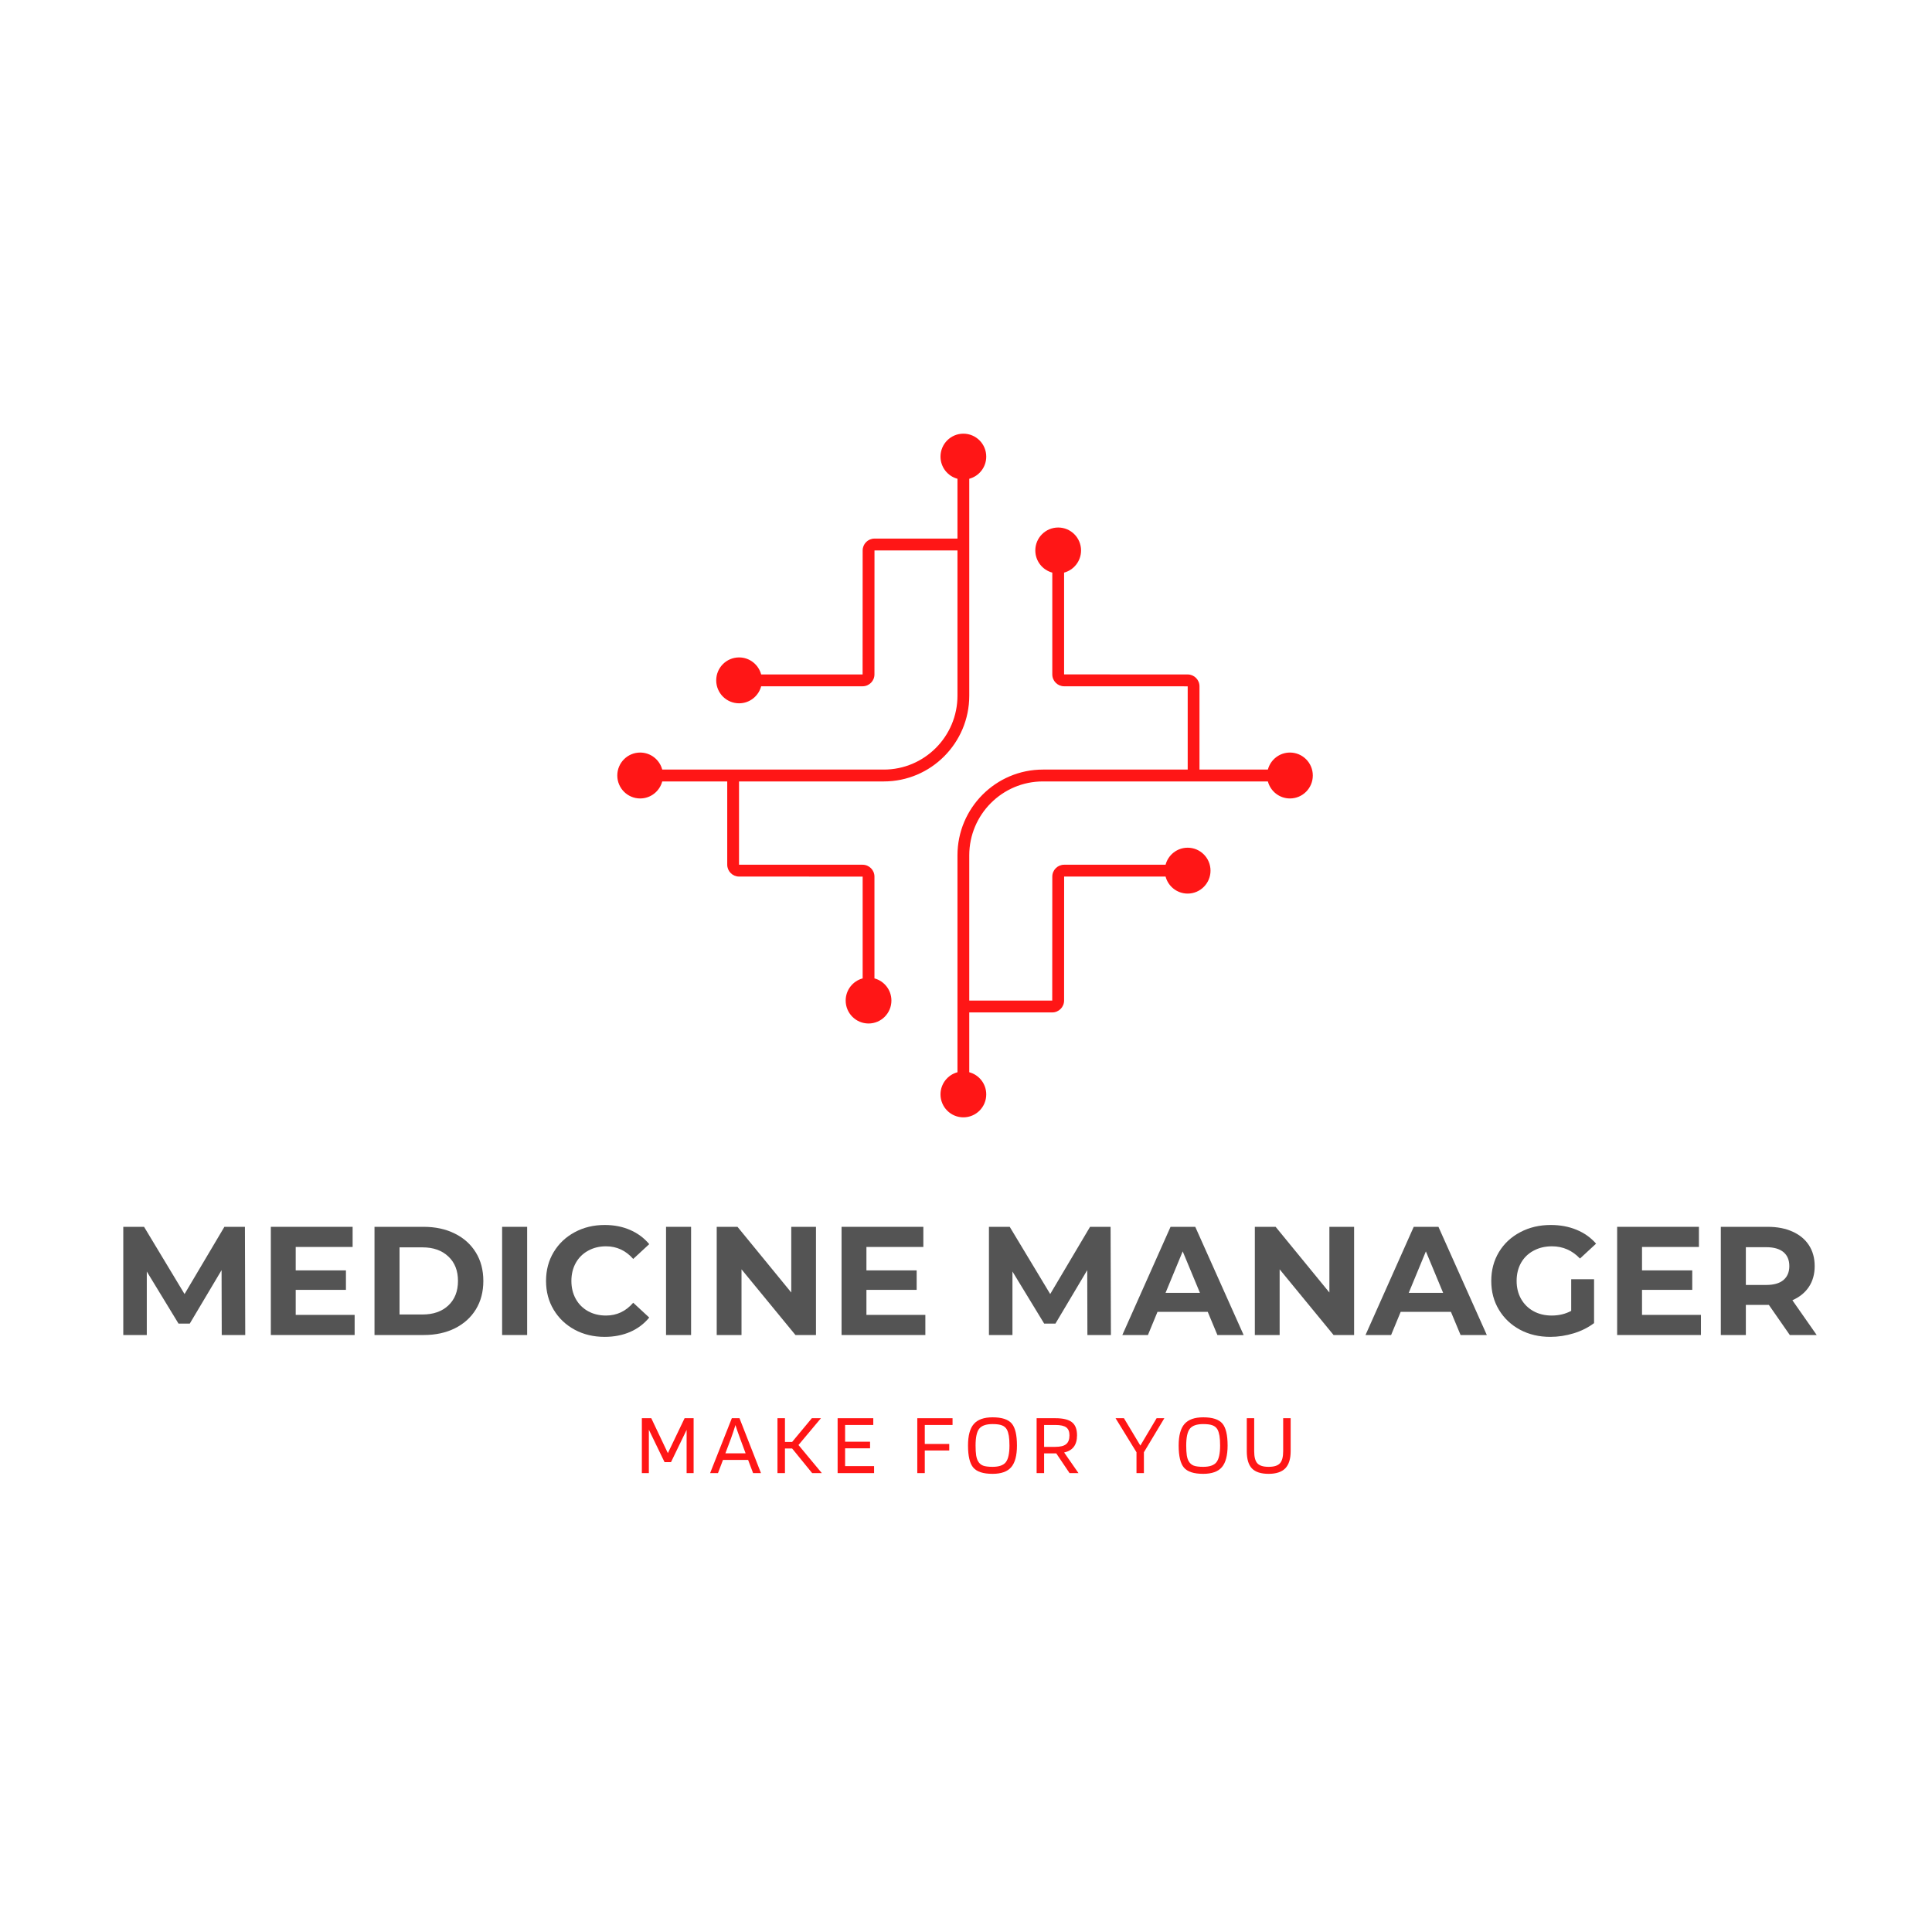
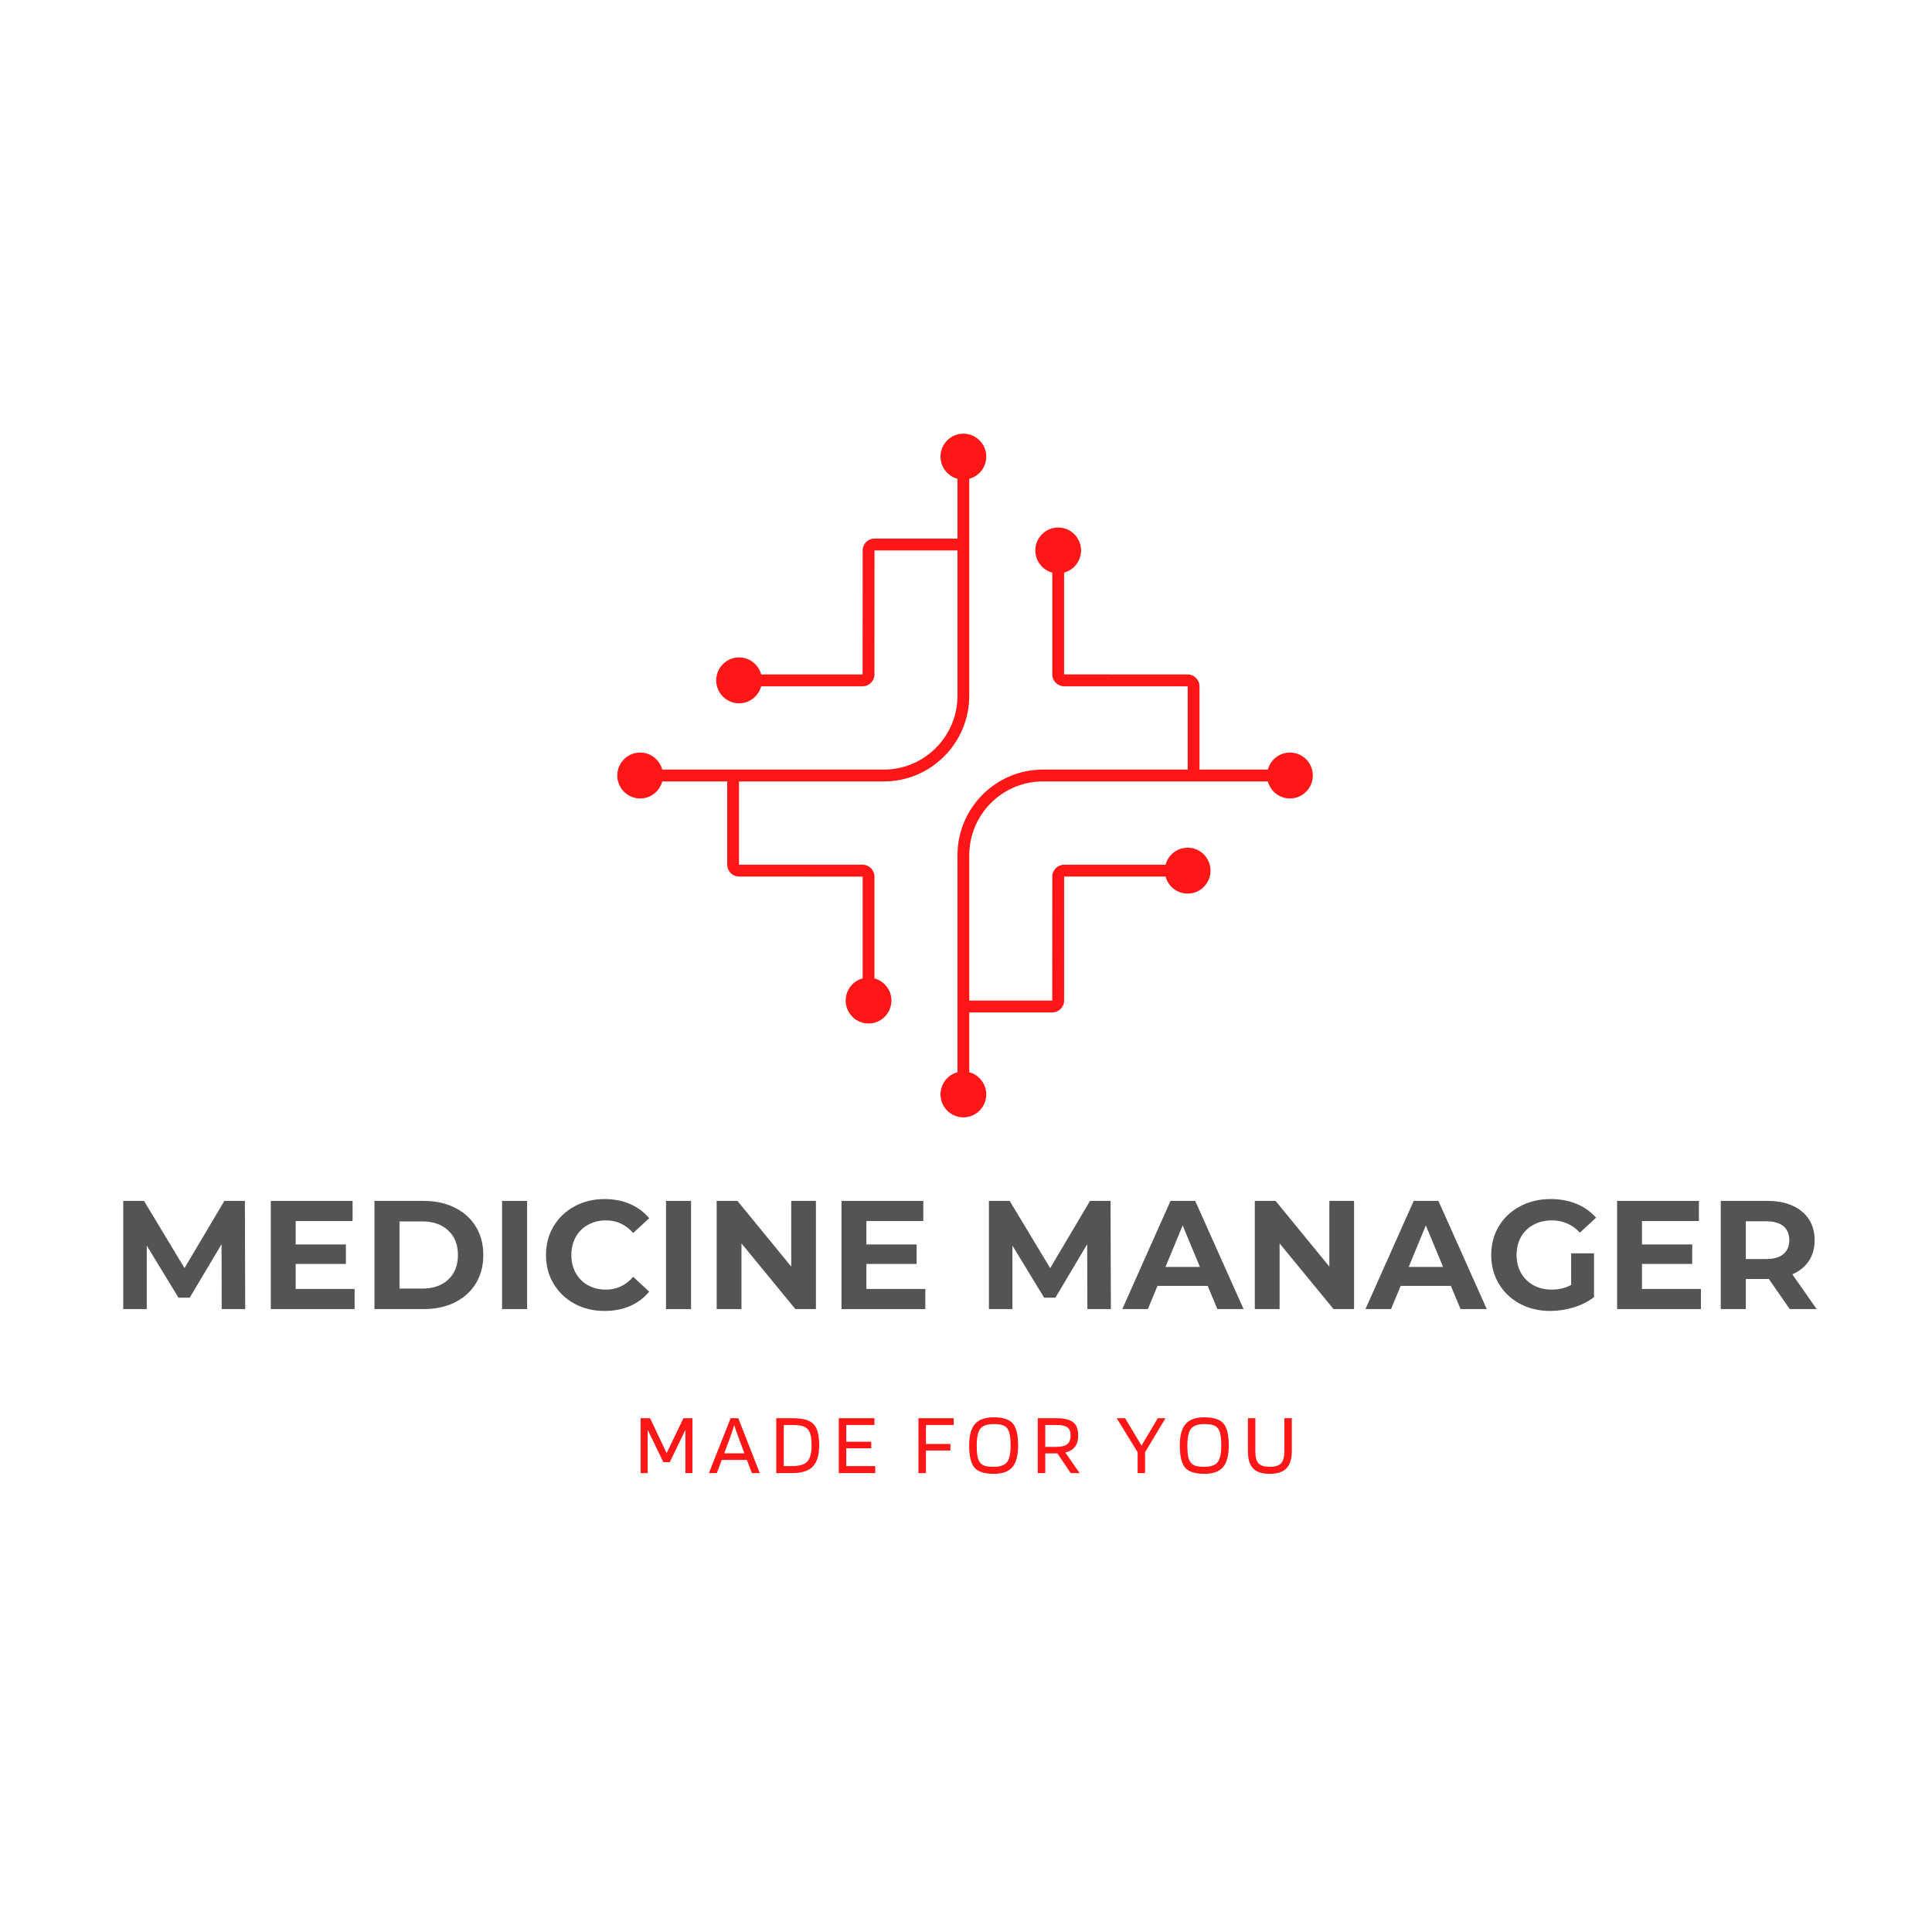
<svg xmlns="http://www.w3.org/2000/svg" width="500" zoomAndPan="magnify" viewBox="0 0 375 375" height="500" preserveAspectRatio="xMidYMid meet" version="1.0">
  <defs>
    <g />
-     <clipPath id="309bd9d408">
+     <clipPath id="cb3096d4d7">
      <path d="M 119.816 84.148 L 254.816 84.148 L 254.816 216.898 L 119.816 216.898 Z M 119.816 84.148 " clip-rule="nonzero" />
    </clipPath>
  </defs>
-   <g clip-path="url(#309bd9d408)">
+   <g clip-path="url(#cb3096d4d7)">
    <path fill="#ff1616" d="M 169.73 189.906 L 169.73 170.148 C 169.73 168.879 168.699 167.844 167.43 167.844 L 143.445 167.836 L 143.445 151.676 L 171.551 151.676 C 180.695 151.676 188.133 144.211 188.133 135.035 L 188.133 92.93 C 190.031 92.422 191.43 90.691 191.43 88.629 C 191.43 86.168 189.441 84.176 186.988 84.176 C 184.539 84.176 182.551 86.168 182.551 88.629 C 182.551 90.691 183.949 92.422 185.844 92.93 L 185.844 104.539 L 169.738 104.539 C 168.473 104.539 167.441 105.574 167.441 106.844 L 167.43 130.91 L 147.742 130.91 C 147.234 129.008 145.512 127.605 143.457 127.605 C 141.004 127.605 139.016 129.598 139.016 132.059 C 139.016 134.52 141.004 136.512 143.457 136.512 C 145.512 136.512 147.234 135.109 147.742 133.207 L 167.43 133.207 C 168.699 133.207 169.73 132.172 169.73 130.902 L 169.738 106.836 L 185.844 106.836 L 185.844 135.035 C 185.844 142.945 179.434 149.375 171.551 149.375 L 128.539 149.375 C 128.035 147.477 126.312 146.07 124.254 146.07 C 121.805 146.07 119.816 148.066 119.816 150.523 C 119.816 152.984 121.805 154.98 124.254 154.98 C 126.312 154.98 128.035 153.574 128.539 151.676 L 141.156 151.676 L 141.156 167.836 C 141.156 169.105 142.188 170.141 143.457 170.141 L 167.441 170.148 L 167.441 189.906 C 165.543 190.414 164.145 192.145 164.145 194.207 C 164.145 196.664 166.133 198.66 168.586 198.66 C 171.035 198.66 173.023 196.664 173.023 194.207 C 173.023 192.145 171.625 190.414 169.73 189.906 Z M 254.816 150.523 C 254.816 152.984 252.828 154.98 250.379 154.98 C 248.32 154.98 246.598 153.574 246.094 151.676 L 202.426 151.676 C 194.543 151.676 188.133 158.105 188.133 166.016 L 188.133 194.215 L 204.238 194.215 L 204.25 170.148 C 204.25 168.879 205.277 167.844 206.547 167.844 L 226.238 167.844 C 226.742 165.941 228.469 164.539 230.523 164.539 C 232.973 164.539 234.961 166.531 234.961 168.992 C 234.961 171.449 232.973 173.445 230.523 173.445 C 228.469 173.445 226.742 172.043 226.238 170.141 L 206.547 170.141 L 206.539 194.207 C 206.539 195.477 205.508 196.512 204.238 196.512 L 188.133 196.512 L 188.133 208.121 C 190.031 208.629 191.43 210.359 191.43 212.422 C 191.43 214.883 189.441 216.875 186.988 216.875 C 184.539 216.875 182.551 214.883 182.551 212.422 C 182.551 210.359 183.949 208.629 185.844 208.121 L 185.844 166.016 C 185.844 156.84 193.281 149.375 202.426 149.375 L 230.531 149.375 L 230.531 133.215 L 206.547 133.207 C 205.277 133.207 204.25 132.172 204.25 130.902 L 204.25 111.145 C 202.352 110.637 200.953 108.906 200.953 106.844 C 200.953 104.383 202.941 102.391 205.395 102.391 C 207.844 102.391 209.832 104.383 209.832 106.844 C 209.832 108.906 208.434 110.637 206.539 111.145 L 206.539 130.902 L 230.523 130.91 C 231.789 130.91 232.82 131.945 232.82 133.215 L 232.82 149.375 L 246.094 149.375 C 246.598 147.477 248.32 146.07 250.379 146.07 C 252.828 146.07 254.816 148.066 254.816 150.523 " fill-opacity="1" fill-rule="nonzero" />
  </g>
  <g fill="#ff1616" fill-opacity="1">
-     <g transform="translate(123.3649, 285.9293)">
+     <g transform="translate(123.1306, 285.9293)">
      <g>
        <path d="M 11.266 -10.656 L 11.266 0 L 9.906 0 L 9.906 -8.391 L 6.875 -2.125 L 5.625 -2.125 L 2.578 -8.422 L 2.578 0 L 1.219 0 L 1.219 -10.656 L 3.047 -10.656 L 6.266 -3.875 L 9.516 -10.656 Z M 11.266 -10.656 " />
      </g>
    </g>
  </g>
  <g fill="#ff1616" fill-opacity="1">
-     <g transform="translate(137.6902, 285.9293)">
+     <g transform="translate(137.4558, 285.9293)">
      <g>
        <path d="M 1.672 0 L 0.141 0 L 4.359 -10.656 L 5.844 -10.656 L 10.016 0 L 8.484 0 L 7.516 -2.562 L 2.641 -2.562 Z M 5.062 -9.328 C 4.945 -8.93 4.812 -8.508 4.656 -8.062 C 4.508 -7.625 4.359 -7.188 4.203 -6.75 L 3.109 -3.844 L 7.031 -3.844 L 5.953 -6.75 C 5.723 -7.375 5.539 -7.879 5.406 -8.266 C 5.281 -8.648 5.164 -9.004 5.062 -9.328 Z M 5.062 -9.328 " />
      </g>
    </g>
  </g>
  <g fill="#ff1616" fill-opacity="1">
-     <g transform="translate(149.6875, 285.9293)">
-       <g>
-         <path d="M 5.297 -5.453 L 9.828 0 L 7.953 0 L 4.062 -4.781 L 2.672 -4.781 L 2.672 0 L 1.219 0 L 1.219 -10.656 L 2.672 -10.656 L 2.672 -6.047 L 4.062 -6.047 L 7.891 -10.656 L 9.656 -10.656 Z M 5.297 -5.453 " />
-       </g>
-     </g>
-   </g>
-   <g fill="#ff1616" fill-opacity="1">
-     <g transform="translate(161.362, 285.9293)">
+     <g transform="translate(149.4531, 285.9293)">
+       <g>
+         <path d="M 4.312 0 L 1.219 0 L 1.219 -10.656 L 4.312 -10.656 C 5.406 -10.656 6.27 -10.562 6.906 -10.375 C 7.551 -10.195 8.066 -9.91 8.453 -9.516 C 8.836 -9.117 9.113 -8.582 9.281 -7.906 C 9.457 -7.238 9.547 -6.383 9.547 -5.344 C 9.547 -3.488 9.133 -2.133 8.312 -1.281 C 7.488 -0.426 6.156 0 4.312 0 Z M 7.359 -8.484 C 7.098 -8.785 6.734 -9.004 6.266 -9.141 C 5.805 -9.273 5.156 -9.344 4.312 -9.344 L 2.672 -9.344 L 2.672 -1.359 L 4.312 -1.359 C 5.719 -1.359 6.695 -1.656 7.25 -2.25 C 7.801 -2.852 8.078 -3.883 8.078 -5.344 C 8.078 -6.145 8.02 -6.797 7.906 -7.297 C 7.789 -7.797 7.609 -8.191 7.359 -8.484 Z M 7.359 -8.484 " />
+       </g>
+     </g>
+   </g>
+   <g fill="#ff1616" fill-opacity="1">
+     <g transform="translate(161.5864, 285.9293)">
      <g>
        <path d="M 8.297 -1.359 L 8.297 0 L 1.219 0 L 1.219 -10.656 L 8.141 -10.656 L 8.141 -9.344 L 2.672 -9.344 L 2.672 -6.094 L 7.516 -6.094 L 7.516 -4.812 L 2.672 -4.812 L 2.672 -1.359 Z M 8.297 -1.359 " />
      </g>
    </g>
  </g>
  <g fill="#ff1616" fill-opacity="1">
-     <g transform="translate(172.0849, 285.9293)">
+     <g transform="translate(172.3093, 285.9293)">
      <g />
    </g>
  </g>
  <g fill="#ff1616" fill-opacity="1">
-     <g transform="translate(176.8265, 285.9293)">
+     <g transform="translate(177.051, 285.9293)">
      <g>
        <path d="M 2.672 -4.391 L 2.672 0 L 1.219 0 L 1.219 -10.656 L 8.062 -10.656 L 8.062 -9.344 L 2.672 -9.344 L 2.672 -5.656 L 7.422 -5.656 L 7.422 -4.391 Z M 2.672 -4.391 " />
      </g>
    </g>
  </g>
  <g fill="#ff1616" fill-opacity="1">
-     <g transform="translate(187.1246, 285.9293)">
+     <g transform="translate(187.3491, 285.9293)">
      <g>
        <path d="M 10.266 -5.359 C 10.266 -3.422 9.895 -2.02 9.156 -1.156 C 8.414 -0.289 7.207 0.141 5.531 0.141 C 3.727 0.141 2.484 -0.258 1.797 -1.062 C 1.109 -1.863 0.766 -3.297 0.766 -5.359 C 0.766 -7.285 1.141 -8.676 1.891 -9.531 C 2.641 -10.395 3.852 -10.828 5.531 -10.828 C 7.332 -10.828 8.57 -10.426 9.25 -9.625 C 9.926 -8.832 10.266 -7.41 10.266 -5.359 Z M 2.734 -2.281 C 2.953 -1.895 3.27 -1.617 3.688 -1.453 C 4.102 -1.297 4.719 -1.219 5.531 -1.219 C 6.781 -1.219 7.641 -1.52 8.109 -2.125 C 8.578 -2.738 8.812 -3.816 8.812 -5.359 C 8.812 -6.129 8.77 -6.758 8.688 -7.25 C 8.602 -7.738 8.477 -8.141 8.312 -8.453 C 8.094 -8.836 7.773 -9.109 7.359 -9.266 C 6.953 -9.43 6.344 -9.516 5.531 -9.516 C 4.258 -9.516 3.391 -9.207 2.922 -8.594 C 2.461 -7.988 2.234 -6.91 2.234 -5.359 C 2.234 -4.586 2.27 -3.953 2.344 -3.453 C 2.426 -2.961 2.555 -2.57 2.734 -2.281 Z M 2.734 -2.281 " />
      </g>
    </g>
  </g>
  <g fill="#ff1616" fill-opacity="1">
-     <g transform="translate(199.9886, 285.9293)">
+     <g transform="translate(200.213, 285.9293)">
      <g>
        <path d="M 2.672 -3.828 L 2.672 0 L 1.219 0 L 1.219 -10.656 L 4.844 -10.656 C 6.352 -10.656 7.43 -10.395 8.078 -9.875 C 8.734 -9.363 9.062 -8.516 9.062 -7.328 C 9.062 -6.398 8.852 -5.66 8.438 -5.109 C 8.02 -4.555 7.395 -4.188 6.562 -4 L 9.344 0 L 7.609 0 L 5.031 -3.828 Z M 7.594 -7.328 C 7.594 -8.055 7.383 -8.57 6.969 -8.875 C 6.551 -9.188 5.844 -9.344 4.844 -9.344 L 2.672 -9.344 L 2.672 -5.094 L 4.844 -5.094 C 5.82 -5.094 6.523 -5.27 6.953 -5.625 C 7.379 -5.977 7.594 -6.547 7.594 -7.328 Z M 7.594 -7.328 " />
      </g>
    </g>
  </g>
  <g fill="#ff1616" fill-opacity="1">
-     <g transform="translate(211.663, 285.9293)">
+     <g transform="translate(211.8874, 285.9293)">
      <g />
    </g>
  </g>
  <g fill="#ff1616" fill-opacity="1">
-     <g transform="translate(216.4047, 285.9293)">
+     <g transform="translate(216.6291, 285.9293)">
      <g>
        <path d="M 8.094 -10.656 L 9.594 -10.656 L 5.625 -4.047 L 5.625 0 L 4.188 0 L 4.188 -4.047 L 0.125 -10.656 L 1.75 -10.656 L 4.938 -5.344 Z M 8.094 -10.656 " />
      </g>
    </g>
  </g>
  <g fill="#ff1616" fill-opacity="1">
-     <g transform="translate(228.0112, 285.9293)">
+     <g transform="translate(228.2356, 285.9293)">
      <g>
        <path d="M 10.266 -5.359 C 10.266 -3.422 9.895 -2.02 9.156 -1.156 C 8.414 -0.289 7.207 0.141 5.531 0.141 C 3.727 0.141 2.484 -0.258 1.797 -1.062 C 1.109 -1.863 0.766 -3.297 0.766 -5.359 C 0.766 -7.285 1.141 -8.676 1.891 -9.531 C 2.641 -10.395 3.852 -10.828 5.531 -10.828 C 7.332 -10.828 8.57 -10.426 9.25 -9.625 C 9.926 -8.832 10.266 -7.41 10.266 -5.359 Z M 2.734 -2.281 C 2.953 -1.895 3.27 -1.617 3.688 -1.453 C 4.102 -1.297 4.719 -1.219 5.531 -1.219 C 6.781 -1.219 7.641 -1.52 8.109 -2.125 C 8.578 -2.738 8.812 -3.816 8.812 -5.359 C 8.812 -6.129 8.77 -6.758 8.688 -7.25 C 8.602 -7.738 8.477 -8.141 8.312 -8.453 C 8.094 -8.836 7.773 -9.109 7.359 -9.266 C 6.953 -9.43 6.344 -9.516 5.531 -9.516 C 4.258 -9.516 3.391 -9.207 2.922 -8.594 C 2.461 -7.988 2.234 -6.91 2.234 -5.359 C 2.234 -4.586 2.27 -3.953 2.344 -3.453 C 2.426 -2.961 2.555 -2.57 2.734 -2.281 Z M 2.734 -2.281 " />
      </g>
    </g>
  </g>
  <g fill="#ff1616" fill-opacity="1">
-     <g transform="translate(240.8751, 285.9293)">
+     <g transform="translate(241.0995, 285.9293)">
      <g>
        <path d="M 8.188 -4.25 L 8.188 -10.656 L 9.641 -10.656 L 9.641 -4.25 C 9.641 -2.75 9.289 -1.641 8.594 -0.922 C 7.895 -0.211 6.816 0.141 5.359 0.141 C 3.879 0.141 2.801 -0.207 2.125 -0.906 C 1.457 -1.602 1.125 -2.719 1.125 -4.25 L 1.125 -10.656 L 2.562 -10.656 L 2.562 -4.25 C 2.562 -3.125 2.77 -2.336 3.188 -1.891 C 3.602 -1.441 4.328 -1.219 5.359 -1.219 C 6.398 -1.219 7.129 -1.441 7.547 -1.891 C 7.973 -2.336 8.188 -3.125 8.188 -4.25 Z M 8.188 -4.25 " />
      </g>
    </g>
  </g>
  <g fill="#545454" fill-opacity="1">
-     <g transform="translate(21.44532, 259.127)">
+     <g transform="translate(21.4375, 254.0948)">
      <g>
        <path d="M 21.594 0 L 21.562 -12.594 L 15.391 -2.219 L 13.203 -2.219 L 7.047 -12.328 L 7.047 0 L 2.484 0 L 2.484 -21 L 6.516 -21 L 14.375 -7.953 L 22.109 -21 L 26.094 -21 L 26.156 0 Z M 21.594 0 " />
      </g>
    </g>
  </g>
  <g fill="#545454" fill-opacity="1">
-     <g transform="translate(50.08419, 259.127)">
+     <g transform="translate(50.07638, 254.0948)">
      <g>
        <path d="M 18.75 -3.906 L 18.75 0 L 2.484 0 L 2.484 -21 L 18.359 -21 L 18.359 -17.094 L 7.312 -17.094 L 7.312 -12.547 L 17.062 -12.547 L 17.062 -8.766 L 7.312 -8.766 L 7.312 -3.906 Z M 18.75 -3.906 " />
      </g>
    </g>
  </g>
  <g fill="#545454" fill-opacity="1">
-     <g transform="translate(70.20637, 259.127)">
+     <g transform="translate(70.19856, 254.0948)">
      <g>
        <path d="M 2.484 -21 L 12.031 -21 C 14.312 -21 16.328 -20.562 18.078 -19.688 C 19.828 -18.82 21.188 -17.598 22.156 -16.016 C 23.125 -14.441 23.609 -12.602 23.609 -10.5 C 23.609 -8.395 23.125 -6.551 22.156 -4.969 C 21.188 -3.395 19.828 -2.172 18.078 -1.297 C 16.328 -0.43 14.312 0 12.031 0 L 2.484 0 Z M 11.797 -3.984 C 13.891 -3.984 15.562 -4.566 16.812 -5.734 C 18.062 -6.91 18.688 -8.5 18.688 -10.5 C 18.688 -12.5 18.062 -14.082 16.812 -15.25 C 15.562 -16.426 13.891 -17.016 11.797 -17.016 L 7.344 -17.016 L 7.344 -3.984 Z M 11.797 -3.984 " />
      </g>
    </g>
  </g>
  <g fill="#545454" fill-opacity="1">
-     <g transform="translate(94.97674, 259.127)">
+     <g transform="translate(94.96892, 254.0948)">
      <g>
        <path d="M 2.484 -21 L 7.344 -21 L 7.344 0 L 2.484 0 Z M 2.484 -21 " />
      </g>
    </g>
  </g>
  <g fill="#545454" fill-opacity="1">
-     <g transform="translate(104.8129, 259.127)">
+     <g transform="translate(104.8051, 254.0948)">
      <g>
        <path d="M 12.547 0.359 C 10.398 0.359 8.461 -0.102 6.734 -1.031 C 5.004 -1.969 3.645 -3.258 2.656 -4.906 C 1.664 -6.551 1.172 -8.414 1.172 -10.5 C 1.172 -12.582 1.664 -14.445 2.656 -16.094 C 3.645 -17.738 5.004 -19.023 6.734 -19.953 C 8.461 -20.891 10.406 -21.359 12.562 -21.359 C 14.383 -21.359 16.031 -21.035 17.5 -20.391 C 18.969 -19.754 20.203 -18.836 21.203 -17.641 L 18.094 -14.766 C 16.664 -16.398 14.906 -17.219 12.812 -17.219 C 11.508 -17.219 10.348 -16.93 9.328 -16.359 C 8.305 -15.797 7.508 -15.004 6.938 -13.984 C 6.375 -12.961 6.094 -11.801 6.094 -10.5 C 6.094 -9.195 6.375 -8.035 6.938 -7.016 C 7.508 -5.992 8.305 -5.195 9.328 -4.625 C 10.348 -4.062 11.508 -3.781 12.812 -3.781 C 14.906 -3.781 16.664 -4.609 18.094 -6.266 L 21.203 -3.391 C 20.203 -2.172 18.961 -1.238 17.484 -0.594 C 16.004 0.039 14.359 0.359 12.547 0.359 Z M 12.547 0.359 " />
      </g>
    </g>
  </g>
  <g fill="#545454" fill-opacity="1">
-     <g transform="translate(126.7944, 259.127)">
+     <g transform="translate(126.7866, 254.0948)">
      <g>
        <path d="M 2.484 -21 L 7.344 -21 L 7.344 0 L 2.484 0 Z M 2.484 -21 " />
      </g>
    </g>
  </g>
  <g fill="#545454" fill-opacity="1">
-     <g transform="translate(136.6305, 259.127)">
+     <g transform="translate(136.6227, 254.0948)">
      <g>
        <path d="M 21.75 -21 L 21.75 0 L 17.766 0 L 7.297 -12.75 L 7.297 0 L 2.484 0 L 2.484 -21 L 6.516 -21 L 16.953 -8.25 L 16.953 -21 Z M 21.75 -21 " />
      </g>
    </g>
  </g>
  <g fill="#545454" fill-opacity="1">
-     <g transform="translate(160.8611, 259.127)">
+     <g transform="translate(160.8533, 254.0948)">
      <g>
        <path d="M 18.75 -3.906 L 18.75 0 L 2.484 0 L 2.484 -21 L 18.359 -21 L 18.359 -17.094 L 7.312 -17.094 L 7.312 -12.547 L 17.062 -12.547 L 17.062 -8.766 L 7.312 -8.766 L 7.312 -3.906 Z M 18.75 -3.906 " />
      </g>
    </g>
  </g>
  <g fill="#545454" fill-opacity="1">
-     <g transform="translate(180.9833, 259.127)">
+     <g transform="translate(180.9755, 254.0948)">
      <g />
    </g>
  </g>
  <g fill="#545454" fill-opacity="1">
-     <g transform="translate(189.47, 259.127)">
+     <g transform="translate(189.4622, 254.0948)">
      <g>
        <path d="M 21.594 0 L 21.562 -12.594 L 15.391 -2.219 L 13.203 -2.219 L 7.047 -12.328 L 7.047 0 L 2.484 0 L 2.484 -21 L 6.516 -21 L 14.375 -7.953 L 22.109 -21 L 26.094 -21 L 26.156 0 Z M 21.594 0 " />
      </g>
    </g>
  </g>
  <g fill="#545454" fill-opacity="1">
-     <g transform="translate(218.1089, 259.127)">
+     <g transform="translate(218.1011, 254.0948)">
      <g>
        <path d="M 16.312 -4.5 L 6.562 -4.5 L 4.703 0 L -0.266 0 L 9.094 -21 L 13.891 -21 L 23.281 0 L 18.188 0 Z M 14.797 -8.188 L 11.453 -16.234 L 8.125 -8.188 Z M 14.797 -8.188 " />
      </g>
    </g>
  </g>
  <g fill="#545454" fill-opacity="1">
-     <g transform="translate(241.0799, 259.127)">
+     <g transform="translate(241.0721, 254.0948)">
      <g>
        <path d="M 21.75 -21 L 21.75 0 L 17.766 0 L 7.297 -12.75 L 7.297 0 L 2.484 0 L 2.484 -21 L 6.516 -21 L 16.953 -8.25 L 16.953 -21 Z M 21.75 -21 " />
      </g>
    </g>
  </g>
  <g fill="#545454" fill-opacity="1">
-     <g transform="translate(265.3105, 259.127)">
+     <g transform="translate(265.3027, 254.0948)">
      <g>
        <path d="M 16.312 -4.5 L 6.562 -4.5 L 4.703 0 L -0.266 0 L 9.094 -21 L 13.891 -21 L 23.281 0 L 18.188 0 Z M 14.797 -8.188 L 11.453 -16.234 L 8.125 -8.188 Z M 14.797 -8.188 " />
      </g>
    </g>
  </g>
  <g fill="#545454" fill-opacity="1">
-     <g transform="translate(288.2816, 259.127)">
+     <g transform="translate(288.2738, 254.0948)">
      <g>
        <path d="M 16.688 -10.828 L 21.125 -10.828 L 21.125 -2.312 C 19.977 -1.445 18.656 -0.785 17.156 -0.328 C 15.656 0.129 14.145 0.359 12.625 0.359 C 10.445 0.359 8.488 -0.102 6.75 -1.031 C 5.008 -1.969 3.645 -3.258 2.656 -4.906 C 1.664 -6.551 1.172 -8.414 1.172 -10.5 C 1.172 -12.582 1.664 -14.445 2.656 -16.094 C 3.645 -17.738 5.02 -19.023 6.781 -19.953 C 8.539 -20.891 10.52 -21.359 12.719 -21.359 C 14.562 -21.359 16.234 -21.047 17.734 -20.422 C 19.234 -19.805 20.492 -18.91 21.516 -17.734 L 18.391 -14.844 C 16.891 -16.426 15.078 -17.219 12.953 -17.219 C 11.617 -17.219 10.43 -16.938 9.391 -16.375 C 8.348 -15.82 7.535 -15.035 6.953 -14.016 C 6.379 -12.992 6.094 -11.82 6.094 -10.5 C 6.094 -9.195 6.379 -8.035 6.953 -7.016 C 7.535 -5.992 8.344 -5.195 9.375 -4.625 C 10.406 -4.062 11.582 -3.781 12.906 -3.781 C 14.301 -3.781 15.562 -4.082 16.688 -4.688 Z M 16.688 -10.828 " />
      </g>
    </g>
  </g>
  <g fill="#545454" fill-opacity="1">
-     <g transform="translate(311.4026, 259.127)">
+     <g transform="translate(311.3948, 254.0948)">
      <g>
        <path d="M 18.75 -3.906 L 18.75 0 L 2.484 0 L 2.484 -21 L 18.359 -21 L 18.359 -17.094 L 7.312 -17.094 L 7.312 -12.547 L 17.062 -12.547 L 17.062 -8.766 L 7.312 -8.766 L 7.312 -3.906 Z M 18.75 -3.906 " />
      </g>
    </g>
  </g>
  <g fill="#545454" fill-opacity="1">
-     <g transform="translate(331.5248, 259.127)">
+     <g transform="translate(331.517, 254.0948)">
      <g>
        <path d="M 15.875 0 L 11.812 -5.844 L 7.344 -5.844 L 7.344 0 L 2.484 0 L 2.484 -21 L 11.578 -21 C 13.441 -21 15.055 -20.688 16.422 -20.062 C 17.797 -19.445 18.852 -18.566 19.594 -17.422 C 20.332 -16.285 20.703 -14.938 20.703 -13.375 C 20.703 -11.82 20.328 -10.477 19.578 -9.344 C 18.828 -8.219 17.758 -7.352 16.375 -6.75 L 21.094 0 Z M 15.781 -13.375 C 15.781 -14.562 15.398 -15.469 14.641 -16.094 C 13.879 -16.727 12.77 -17.047 11.312 -17.047 L 7.344 -17.047 L 7.344 -9.719 L 11.312 -9.719 C 12.77 -9.719 13.879 -10.035 14.641 -10.672 C 15.398 -11.316 15.781 -12.219 15.781 -13.375 Z M 15.781 -13.375 " />
      </g>
    </g>
  </g>
</svg>
